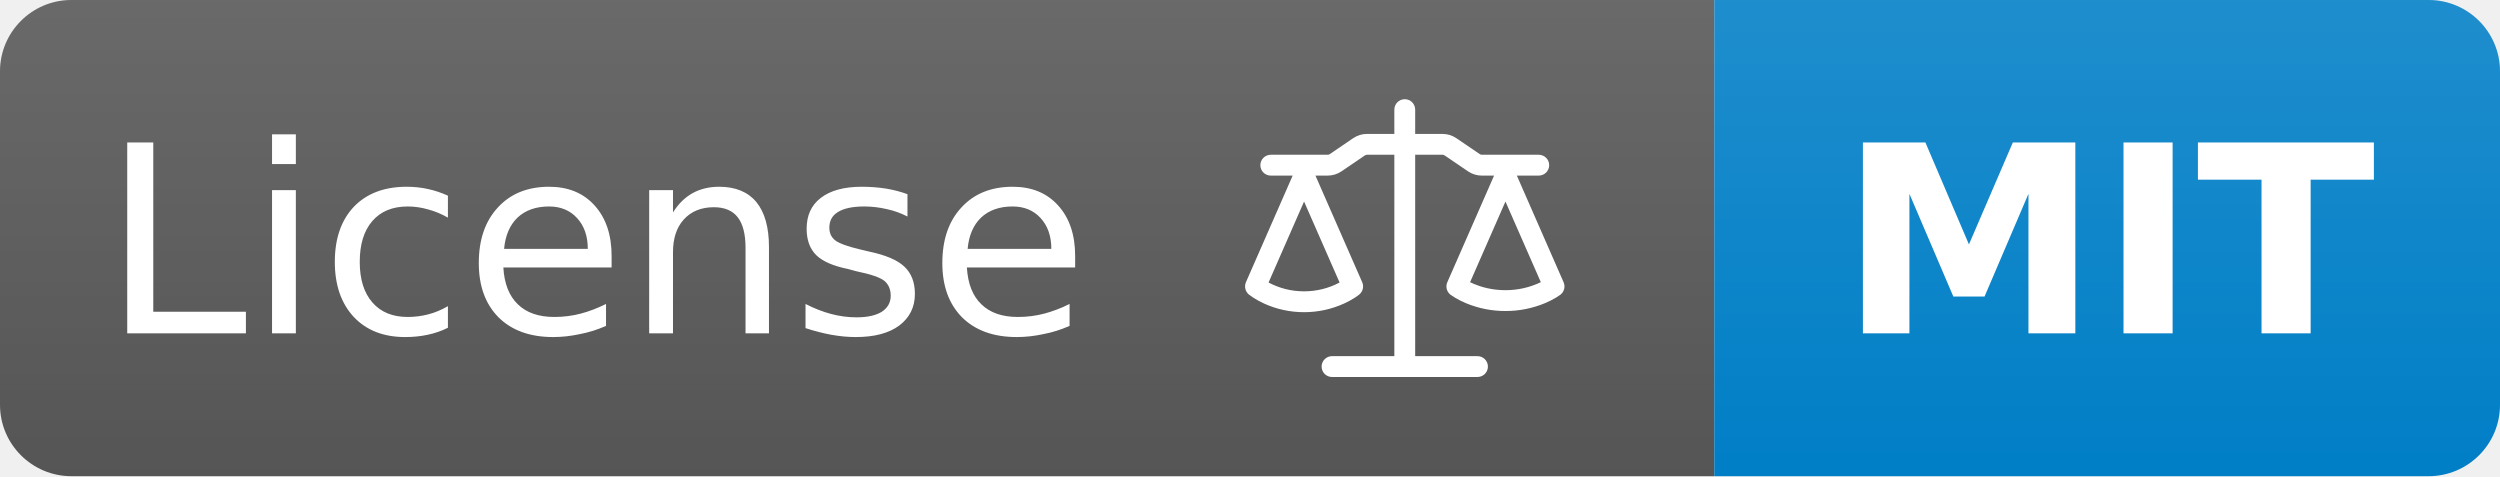
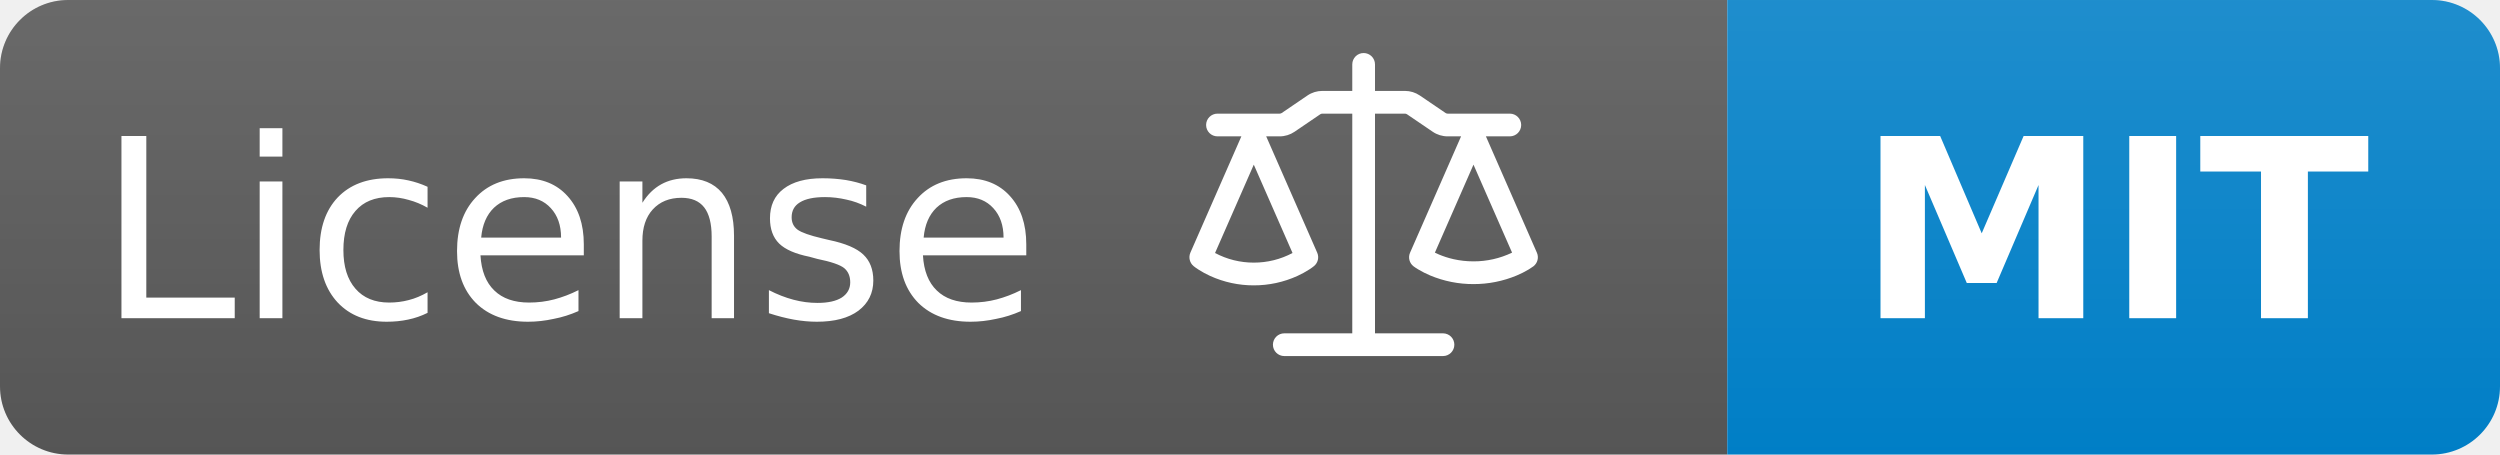
- <svg xmlns="http://www.w3.org/2000/svg" width="105" height="20" viewBox="0 0 105 20" role="img" aria-label="License: MIT">
+ <svg xmlns="http://www.w3.org/2000/svg" width="110" height="20" viewBox="0 0 110 20" role="img" aria-label="License: MIT">
  <defs>
    <linearGradient id="shine" x2="0" y2="100%">
      <stop offset="0" stop-color="#fff" stop-opacity=".12" />
      <stop offset="1" stop-color="#fff" stop-opacity="0" />
    </linearGradient>
    <clipPath id="round">
-       <rect width="105" height="20" rx="3" />
+       <rect width="110" height="20" rx="3" />
    </clipPath>
  </defs>
  <g clip-path="url(#round)">
-     <path fill="#555" d="M0 0h72v20H0z" />
-     <path fill="#007ec6" d="M72 0h33v20H72z" />
-     <path fill="url(#shine)" d="M0 0h105v20H0z" />
+     <path fill="#555" d="M0 0h76v20H0z" />
+     <path fill="#007ec6" d="M76 0h34v20H76z" />
+     <path fill="url(#shine)" d="M0 0h110v20H0z" />
  </g>
  <g fill="#fff" font-family="Verdana,Geneva,DejaVu Sans,sans-serif" font-size="11" text-anchor="middle">
    <text x="25" y="14">License</text>
-     <text x="88.5" y="14" font-weight="bold">MIT</text>
+     <text x="93" y="14" font-weight="bold">MIT</text>
  </g>
-   <path fill="#fff" transform="translate(52 3) scale(.583333)" d="M12.75 2.75V4.5h1.975c.351 0 .694.106.984.303l1.697 1.154c.041.028.09.043.14.043h4.102a.75.75 0 0 1 0 1.5H20.07l3.366 7.68a.749.749 0 0 1-.23.896c-.1.074-.203.143-.31.206a6.296 6.296 0 0 1-.79.399 7.349 7.349 0 0 1-2.856.569 7.343 7.343 0 0 1-2.855-.568 6.205 6.205 0 0 1-.79-.4 3.205 3.205 0 0 1-.307-.202l-.005-.004a.749.749 0 0 1-.23-.896l3.368-7.68h-.886c-.351 0-.694-.106-.984-.303l-1.697-1.154a.246.246 0 0 0-.14-.043H12.75v14.5h4.487a.75.75 0 0 1 0 1.5H6.763a.75.75 0 0 1 0-1.5h4.487V6H9.275a.249.249 0 0 0-.14.043L7.439 7.197c-.29.197-.633.303-.984.303h-.886l3.368 7.68a.75.75 0 0 1-.209.878c-.08.065-.16.126-.31.223a6.077 6.077 0 0 1-.792.433 6.924 6.924 0 0 1-2.876.62 6.913 6.913 0 0 1-2.876-.62 6.077 6.077 0 0 1-.792-.433 3.483 3.483 0 0 1-.309-.221.762.762 0 0 1-.21-.88L3.93 7.5H2.353a.75.75 0 0 1 0-1.5h4.102c.05 0 .099-.015.141-.043l1.695-1.154c.29-.198.634-.303.985-.303h1.974V2.75a.75.75 0 0 1 1.5 0ZM2.193 15.198a5.414 5.414 0 0 0 2.557.635 5.414 5.414 0 0 0 2.557-.635L4.75 9.368Zm14.51-.024c.082.04.174.083.275.126.53.223 1.305.45 2.272.45a5.847 5.847 0 0 0 2.547-.576L19.25 9.367Z" />
+   <path fill="#fff" transform="translate(52 1) scale(.666667)" d="M12.75 2.75V4.5h1.975c.351 0 .694.106.984.303l1.697 1.154c.041.028.09.043.14.043h4.102a.75.75 0 0 1 0 1.5H20.07l3.366 7.68a.749.749 0 0 1-.23.896c-.1.074-.203.143-.31.206a6.296 6.296 0 0 1-.79.399 7.349 7.349 0 0 1-2.856.569 7.343 7.343 0 0 1-2.855-.568 6.205 6.205 0 0 1-.79-.4 3.205 3.205 0 0 1-.307-.202l-.005-.004a.749.749 0 0 1-.23-.896l3.368-7.68h-.886c-.351 0-.694-.106-.984-.303l-1.697-1.154a.246.246 0 0 0-.14-.043H12.75v14.5h4.487a.75.75 0 0 1 0 1.5H6.763a.75.75 0 0 1 0-1.5h4.487V6H9.275a.249.249 0 0 0-.14.043L7.439 7.197c-.29.197-.633.303-.984.303h-.886l3.368 7.68a.75.75 0 0 1-.209.878c-.08.065-.16.126-.31.223a6.077 6.077 0 0 1-.792.433 6.924 6.924 0 0 1-2.876.62 6.913 6.913 0 0 1-2.876-.62 6.077 6.077 0 0 1-.792-.433 3.483 3.483 0 0 1-.309-.221.762.762 0 0 1-.21-.88L3.93 7.5H2.353a.75.75 0 0 1 0-1.5h4.102c.05 0 .099-.015.141-.043l1.695-1.154c.29-.198.634-.303.985-.303h1.974V2.75a.75.75 0 0 1 1.5 0ZM2.193 15.198a5.414 5.414 0 0 0 2.557.635 5.414 5.414 0 0 0 2.557-.635L4.75 9.368Zm14.51-.024c.082.04.174.083.275.126.53.223 1.305.45 2.272.45a5.847 5.847 0 0 0 2.547-.576L19.25 9.367Z" />
</svg>
